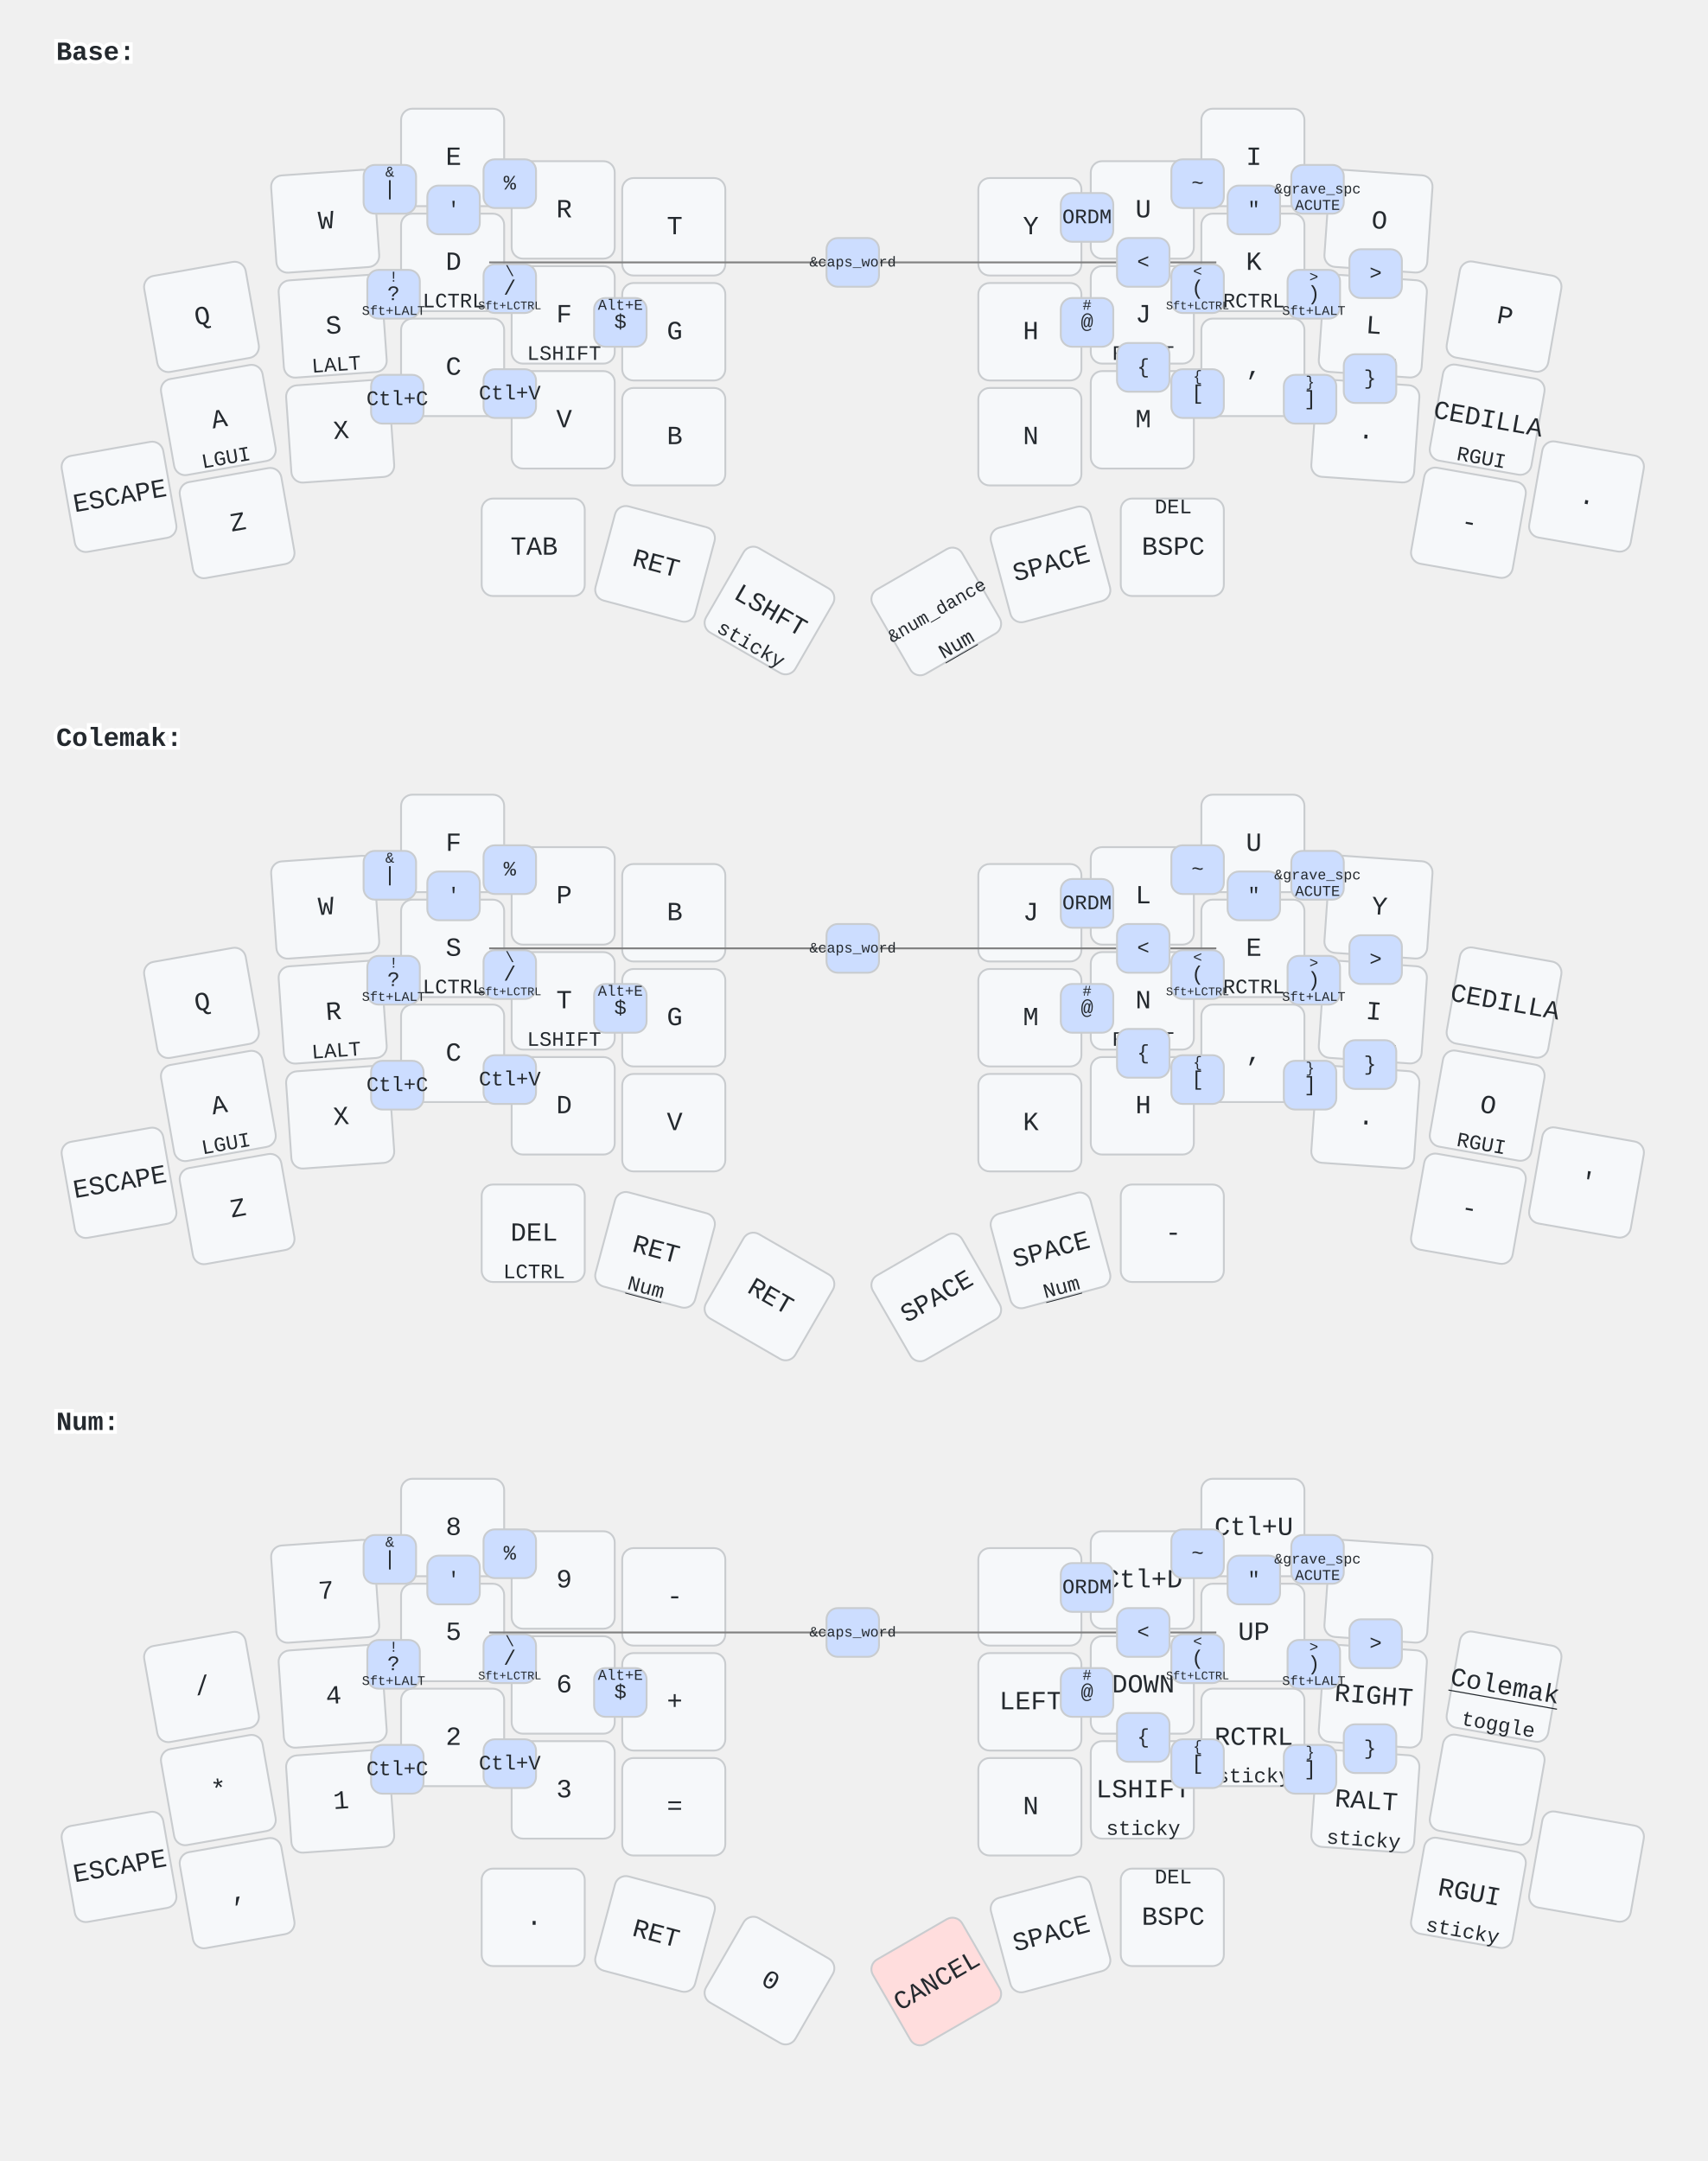
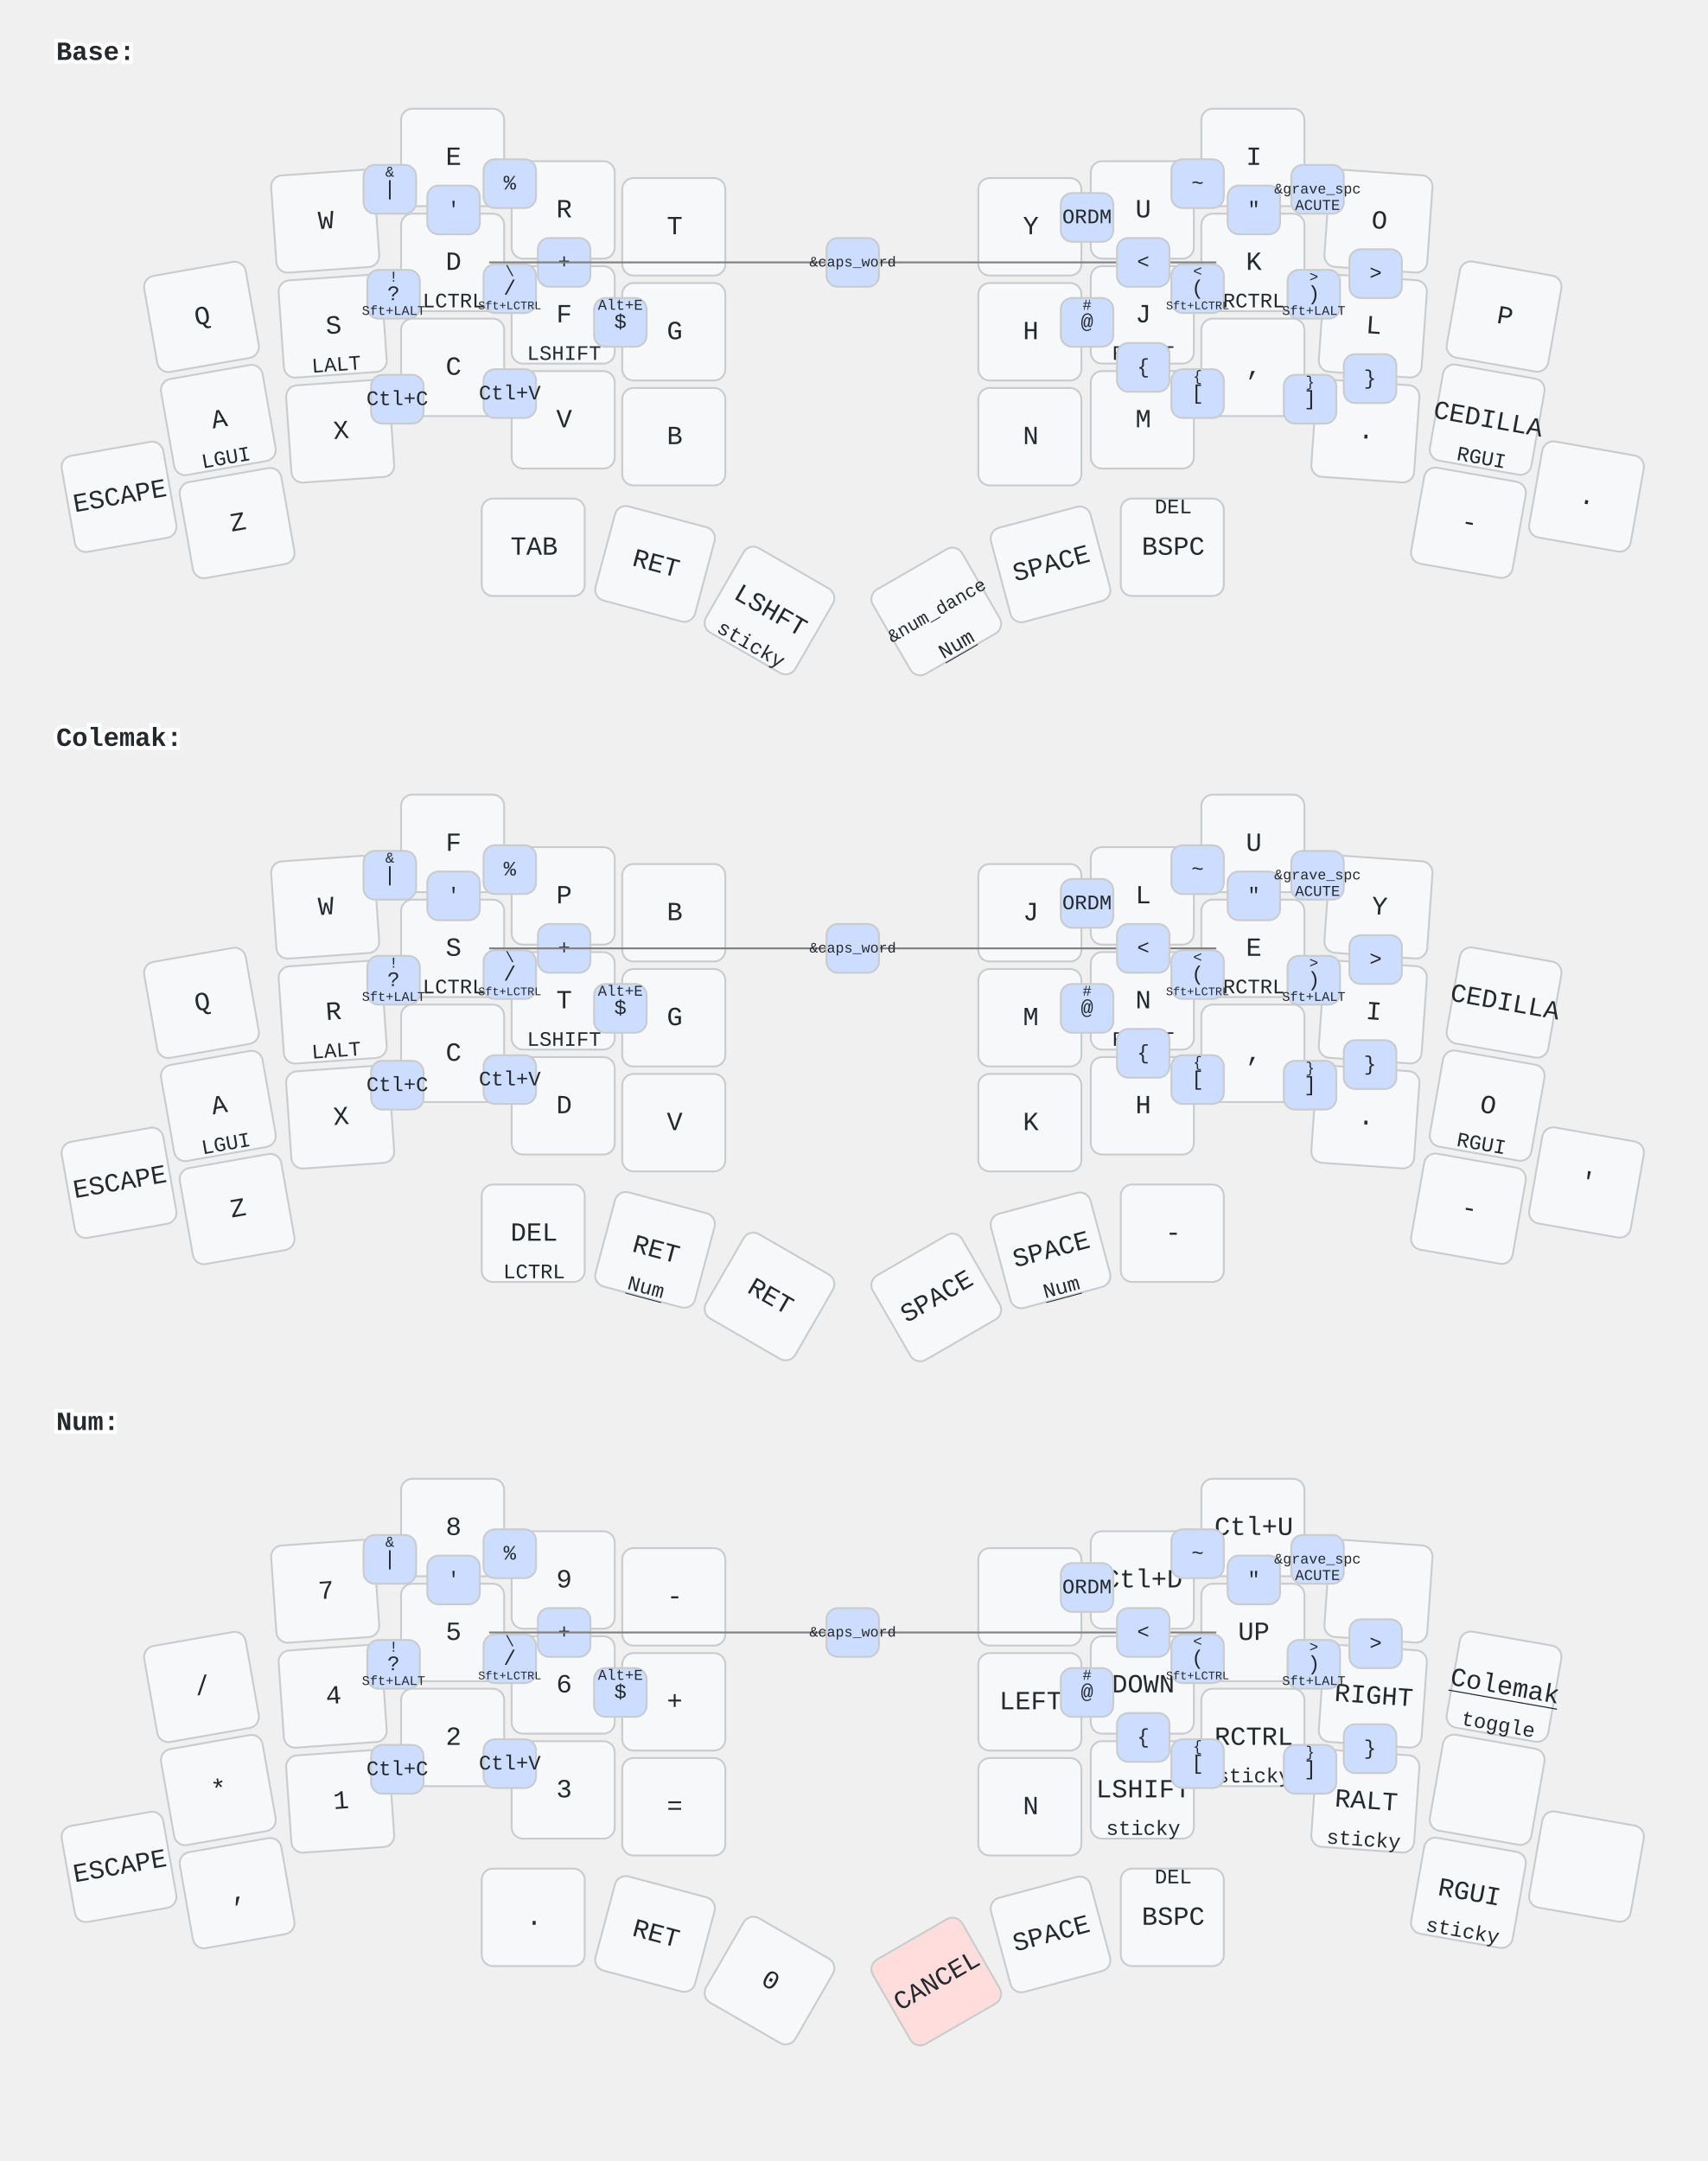
<svg xmlns="http://www.w3.org/2000/svg" width="911" height="1153" viewBox="0 0 911 1153" class="keymap">
  <style>/* inherit to force styles through use tags */
svg path {
    fill: inherit;
}

/* font and background color specifications */
svg.keymap {
    font-family: SFMono-Regular,Consolas,Liberation Mono,Menlo,monospace;
    font-size: 14px;
    font-kerning: normal;
    text-rendering: optimizeLegibility;
    fill: #24292e;
}

/* default key styling */
rect.key {
    fill: #f6f8fa;
}

rect.key, rect.combo {
    stroke: #c9cccf;
    stroke-width: 1;
}

/* default key side styling, only used is draw_key_sides is set */
rect.side {
    filter: brightness(90%);
}

/* color accent for combo boxes */
rect.combo, rect.combo-separate {
    fill: #cdf;
}

/* color accent for held keys */
rect.held, rect.combo.held {
    fill: #fdd;
}

/* color accent for ghost (optional) keys */
rect.ghost, rect.combo.ghost {
    stroke-dasharray: 4, 4;
    stroke-width: 2;
}

text {
    text-anchor: middle;
    dominant-baseline: middle;
}

/* styling for layer labels */
text.label {
    font-weight: bold;
    text-anchor: start;
    stroke: white;
    stroke-width: 4;
    paint-order: stroke;
}

/* styling for optional footer */
text.footer {
    text-anchor: end;
    dominant-baseline: auto;
    stroke: white;
    stroke-width: 4;
    paint-order: stroke;
}

/* styling for combo tap, and key non-tap label text */
text.combo, text.hold, text.shifted, text.left, text.right {
    font-size: 11px;
}

text.hold {
    text-anchor: middle;
    dominant-baseline: auto;
}

text.shifted {
    text-anchor: middle;
    dominant-baseline: hanging;
}

text.left {
    text-anchor: start;
}

text.right {
    text-anchor: end;
}

text.layer-activator {
    text-decoration: underline;
}

/* styling for hold/shifted label text in combo box */
text.combo.hold, text.combo.shifted, text.combo.left, text.combo.right {
    font-size: 8px;
}

/* lighter symbol for transparent keys */
text.trans {
    fill: #7b7e81;
}

/* styling for combo dendrons */
path.combo {
    stroke-width: 1;
    stroke: gray;
    fill: none;
}

/* Start Tabler Icons Cleanup */
/* cannot use height/width with glyphs */
.icon-tabler &gt; path {
    fill: inherit;
    stroke: inherit;
    stroke-width: 2;
}
/* hide tabler's default box */
.icon-tabler &gt; path[stroke="none"][fill="none"] {
    visibility: hidden;
}
/* End Tabler Icons Cleanup */
</style>
  <g transform="translate(30, 0)" class="layer-Base">
    <text x="0" y="28" class="label" id="Base">Base:</text>
    <g transform="translate(0, 56)">
      <g transform="translate(78, 113) rotate(-10.0)" class="key keypos-0">
        <rect rx="6" ry="6" x="-28" y="-26" width="55" height="52" class="key" />
        <text x="0" y="0" class="key tap">Q</text>
      </g>
      <g transform="translate(144, 62) rotate(-4.0)" class="key keypos-1">
        <rect rx="6" ry="6" x="-28" y="-26" width="55" height="52" class="key" />
        <text x="0" y="0" class="key tap">W</text>
      </g>
      <g transform="translate(212, 28)" class="key keypos-2">
        <rect rx="6" ry="6" x="-28" y="-26" width="55" height="52" class="key" />
        <text x="0" y="0" class="key tap">E</text>
      </g>
      <g transform="translate(271, 56)" class="key keypos-3">
        <rect rx="6" ry="6" x="-28" y="-26" width="55" height="52" class="key" />
        <text x="0" y="0" class="key tap">R</text>
      </g>
      <g transform="translate(330, 65)" class="key keypos-4">
        <rect rx="6" ry="6" x="-28" y="-26" width="55" height="52" class="key" />
        <text x="0" y="0" class="key tap">T</text>
      </g>
      <g transform="translate(520, 65)" class="key keypos-5">
        <rect rx="6" ry="6" x="-28" y="-26" width="55" height="52" class="key" />
        <text x="0" y="0" class="key tap">Y</text>
      </g>
      <g transform="translate(580, 56)" class="key keypos-6">
        <rect rx="6" ry="6" x="-28" y="-26" width="55" height="52" class="key" />
        <text x="0" y="0" class="key tap">U</text>
      </g>
      <g transform="translate(639, 28)" class="key keypos-7">
        <rect rx="6" ry="6" x="-28" y="-26" width="55" height="52" class="key" />
        <text x="0" y="0" class="key tap">I</text>
      </g>
      <g transform="translate(706, 62) rotate(4.0)" class="key keypos-8">
        <rect rx="6" ry="6" x="-28" y="-26" width="55" height="52" class="key" />
        <text x="0" y="0" class="key tap">O</text>
      </g>
      <g transform="translate(773, 113) rotate(10.0)" class="key keypos-9">
        <rect rx="6" ry="6" x="-28" y="-26" width="55" height="52" class="key" />
        <text x="0" y="0" class="key tap">P</text>
      </g>
      <g transform="translate(87, 168) rotate(-10.0)" class="key keypos-10">
        <rect rx="6" ry="6" x="-28" y="-26" width="55" height="52" class="key" />
        <text x="0" y="0" class="key tap">A</text>
        <text x="0" y="24" class="key hold">LGUI</text>
      </g>
      <g transform="translate(148, 118) rotate(-4.0)" class="key keypos-11">
        <rect rx="6" ry="6" x="-28" y="-26" width="55" height="52" class="key" />
        <text x="0" y="0" class="key tap">S</text>
        <text x="0" y="24" class="key hold">LALT</text>
      </g>
      <g transform="translate(212, 84)" class="key keypos-12">
        <rect rx="6" ry="6" x="-28" y="-26" width="55" height="52" class="key" />
        <text x="0" y="0" class="key tap">D</text>
        <text x="0" y="24" class="key hold">LCTRL</text>
      </g>
      <g transform="translate(271, 112)" class="key keypos-13">
        <rect rx="6" ry="6" x="-28" y="-26" width="55" height="52" class="key" />
        <text x="0" y="0" class="key tap">F</text>
        <text x="0" y="24" class="key hold">LSHIFT</text>
      </g>
      <g transform="translate(330, 121)" class="key keypos-14">
        <rect rx="6" ry="6" x="-28" y="-26" width="55" height="52" class="key" />
        <text x="0" y="0" class="key tap">G</text>
      </g>
      <g transform="translate(520, 121)" class="key keypos-15">
        <rect rx="6" ry="6" x="-28" y="-26" width="55" height="52" class="key" />
        <text x="0" y="0" class="key tap">H</text>
      </g>
      <g transform="translate(580, 112)" class="key keypos-16">
        <rect rx="6" ry="6" x="-28" y="-26" width="55" height="52" class="key" />
        <text x="0" y="0" class="key tap">J</text>
        <text x="0" y="24" class="key hold">RSHFT</text>
      </g>
      <g transform="translate(639, 84)" class="key keypos-17">
        <rect rx="6" ry="6" x="-28" y="-26" width="55" height="52" class="key" />
        <text x="0" y="0" class="key tap">K</text>
        <text x="0" y="24" class="key hold">RCTRL</text>
      </g>
      <g transform="translate(703, 118) rotate(4.0)" class="key keypos-18">
        <rect rx="6" ry="6" x="-28" y="-26" width="55" height="52" class="key" />
        <text x="0" y="0" class="key tap">L</text>
        <text x="0" y="24" class="key hold">LALT</text>
      </g>
      <g transform="translate(764, 168) rotate(10.0)" class="key keypos-19">
        <rect rx="6" ry="6" x="-28" y="-26" width="55" height="52" class="key" />
        <text x="0" y="0" class="key tap">CEDILLA</text>
        <text x="0" y="24" class="key hold">RGUI</text>
      </g>
      <g transform="translate(34, 209) rotate(-10.0)" class="key keypos-20">
        <rect rx="6" ry="6" x="-28" y="-26" width="55" height="52" class="key" />
        <text x="0" y="0" class="key tap">ESCAPE</text>
      </g>
      <g transform="translate(97, 223) rotate(-10.0)" class="key keypos-21">
        <rect rx="6" ry="6" x="-28" y="-26" width="55" height="52" class="key" />
        <text x="0" y="0" class="key tap">Z</text>
      </g>
      <g transform="translate(152, 174) rotate(-4.0)" class="key keypos-22">
        <rect rx="6" ry="6" x="-28" y="-26" width="55" height="52" class="key" />
        <text x="0" y="0" class="key tap">X</text>
      </g>
      <g transform="translate(212, 140)" class="key keypos-23">
        <rect rx="6" ry="6" x="-28" y="-26" width="55" height="52" class="key" />
        <text x="0" y="0" class="key tap">C</text>
      </g>
      <g transform="translate(271, 168)" class="key keypos-24">
        <rect rx="6" ry="6" x="-28" y="-26" width="55" height="52" class="key" />
        <text x="0" y="0" class="key tap">V</text>
      </g>
      <g transform="translate(330, 177)" class="key keypos-25">
        <rect rx="6" ry="6" x="-28" y="-26" width="55" height="52" class="key" />
        <text x="0" y="0" class="key tap">B</text>
      </g>
      <g transform="translate(520, 177)" class="key keypos-26">
        <rect rx="6" ry="6" x="-28" y="-26" width="55" height="52" class="key" />
        <text x="0" y="0" class="key tap">N</text>
      </g>
      <g transform="translate(580, 168)" class="key keypos-27">
        <rect rx="6" ry="6" x="-28" y="-26" width="55" height="52" class="key" />
        <text x="0" y="0" class="key tap">M</text>
      </g>
      <g transform="translate(639, 140)" class="key keypos-28">
        <rect rx="6" ry="6" x="-28" y="-26" width="55" height="52" class="key" />
        <text x="0" y="0" class="key tap">,</text>
      </g>
      <g transform="translate(699, 174) rotate(4.0)" class="key keypos-29">
        <rect rx="6" ry="6" x="-28" y="-26" width="55" height="52" class="key" />
        <text x="0" y="0" class="key tap">.</text>
      </g>
      <g transform="translate(754, 223) rotate(10.0)" class="key keypos-30">
        <rect rx="6" ry="6" x="-28" y="-26" width="55" height="52" class="key" />
        <text x="0" y="0" class="key tap">-</text>
      </g>
      <g transform="translate(817, 209) rotate(10.0)" class="key keypos-31">
        <rect rx="6" ry="6" x="-28" y="-26" width="55" height="52" class="key" />
        <text x="0" y="0" class="key tap">.</text>
      </g>
      <g transform="translate(255, 236)" class="key keypos-32">
        <rect rx="6" ry="6" x="-28" y="-26" width="55" height="52" class="key" />
        <text x="0" y="0" class="key tap">TAB</text>
      </g>
      <g transform="translate(320, 245) rotate(15.0)" class="key keypos-33">
        <rect rx="6" ry="6" x="-28" y="-26" width="55" height="52" class="key" />
        <text x="0" y="0" class="key tap">RET</text>
      </g>
      <g transform="translate(381, 270) rotate(30.0)" class="key keypos-34">
        <rect rx="6" ry="6" x="-28" y="-26" width="55" height="52" class="key" />
        <text x="0" y="0" class="key tap">LSHFT</text>
        <text x="0" y="24" class="key hold">sticky</text>
      </g>
      <g transform="translate(470, 270) rotate(-30.0)" class="key keypos-35">
        <rect rx="6" ry="6" x="-28" y="-26" width="55" height="52" class="key" />
        <text x="0" y="0" class="key tap">
          <tspan style="font-size: 70%">&amp;num_dance</tspan>
        </text>
        <a href="#Num">
          <text x="0" y="24" class="key hold layer-activator">Num</text>
        </a>
      </g>
      <g transform="translate(531, 245) rotate(-15.0)" class="key keypos-36">
        <rect rx="6" ry="6" x="-28" y="-26" width="55" height="52" class="key" />
        <text x="0" y="0" class="key tap">SPACE</text>
      </g>
      <g transform="translate(596, 236)" class="key keypos-37">
        <rect rx="6" ry="6" x="-28" y="-26" width="55" height="52" class="key" />
        <text x="0" y="0" class="key tap">BSPC</text>
        <text x="0" y="-24" class="key shifted">DEL</text>
      </g>
      <g class="combo combopos-0">
        <rect rx="6" ry="6" x="166" y="88" width="28" height="26" class="combo" />
        <text x="180" y="101" class="combo tap">?</text>
        <text x="180" y="112" class="combo hold">
          <tspan style="font-size: 88%">Sft+LALT</tspan>
        </text>
        <text x="180" y="90" class="combo shifted">!</text>
      </g>
      <g class="combo combopos-1">
        <rect rx="6" ry="6" x="228" y="85" width="28" height="26" class="combo" />
        <text x="242" y="98" class="combo tap">/</text>
        <text x="242" y="109" class="combo hold">
          <tspan style="font-size: 78%">Sft+LCTRL</tspan>
        </text>
        <text x="242" y="87" class="combo shifted">\</text>
      </g>
      <g class="combo combopos-2">
        <rect rx="6" ry="6" x="168" y="144" width="28" height="26" class="combo" />
        <text x="182" y="157" class="combo tap">Ctl+C</text>
      </g>
      <g class="combo combopos-3">
        <rect rx="6" ry="6" x="228" y="141" width="28" height="26" class="combo" />
        <text x="242" y="154" class="combo tap">Ctl+V</text>
      </g>
      <g class="combo combopos-4">
        <rect rx="6" ry="6" x="595" y="85" width="28" height="26" class="combo" />
        <text x="609" y="98" class="combo tap">(</text>
        <text x="609" y="109" class="combo hold">
          <tspan style="font-size: 78%">Sft+LCTRL</tspan>
        </text>
        <text x="609" y="87" class="combo shifted">&lt;</text>
      </g>
      <g class="combo combopos-5">
        <rect rx="6" ry="6" x="657" y="88" width="28" height="26" class="combo" />
        <text x="671" y="101" class="combo tap">)</text>
        <text x="671" y="112" class="combo hold">
          <tspan style="font-size: 88%">Sft+LALT</tspan>
        </text>
        <text x="671" y="90" class="combo shifted">&gt;</text>
      </g>
      <g class="combo combopos-6">
        <rect rx="6" ry="6" x="595" y="141" width="28" height="26" class="combo" />
        <text x="609" y="154" class="combo tap">[</text>
        <text x="609" y="143" class="combo shifted">{</text>
      </g>
      <g class="combo combopos-7">
        <rect rx="6" ry="6" x="655" y="144" width="28" height="26" class="combo" />
        <text x="669" y="157" class="combo tap">]</text>
        <text x="669" y="146" class="combo shifted">}</text>
      </g>
      <g class="combo combopos-8">
        <rect rx="6" ry="6" x="228" y="29" width="28" height="26" class="combo" />
        <text x="242" y="42" class="combo tap">%</text>
      </g>
      <g class="combo combopos-9">
+         <rect rx="6" ry="6" x="257" y="71" width="28" height="26" class="combo" />
+         <text x="271" y="84" class="combo tap">+</text>
+       </g>
+       <g class="combo combopos-10">
        <rect rx="6" ry="6" x="198" y="43" width="28" height="26" class="combo" />
        <text x="212" y="56" class="combo tap">'</text>
      </g>
-       <g class="combo combopos-10">
+       <g class="combo combopos-11">
        <rect rx="6" ry="6" x="625" y="43" width="28" height="26" class="combo" />
        <text x="639" y="56" class="combo tap">"</text>
      </g>
-       <g class="combo combopos-11">
+       <g class="combo combopos-12">
        <path d="M425,84 l-194,0" class="combo" />
        <path d="M425,84 l194,0" class="combo" />
        <rect rx="6" ry="6" x="411" y="71" width="28" height="26" class="combo" />
        <text x="425" y="84" class="combo tap">
          <tspan style="font-size: 70%">&amp;caps_word</tspan>
        </text>
      </g>
-       <g class="combo combopos-12">
+       <g class="combo combopos-13">
        <rect rx="6" ry="6" x="164" y="32" width="28" height="26" class="combo" />
        <text x="178" y="45" class="combo tap">|</text>
        <text x="178" y="34" class="combo shifted">&amp;</text>
      </g>
-       <g class="combo combopos-13">
+       <g class="combo combopos-14">
        <rect rx="6" ry="6" x="287" y="103" width="28" height="26" class="combo" />
        <text x="301" y="116" class="combo tap">$</text>
        <text x="301" y="105" class="combo shifted">Alt+E</text>
      </g>
-       <g class="combo combopos-14">
+       <g class="combo combopos-15">
        <rect rx="6" ry="6" x="536" y="103" width="28" height="26" class="combo" />
        <text x="550" y="116" class="combo tap">@</text>
        <text x="550" y="105" class="combo shifted">#</text>
      </g>
-       <g class="combo combopos-15">
+       <g class="combo combopos-16">
        <rect rx="6" ry="6" x="536" y="47" width="28" height="26" class="combo" />
        <text x="550" y="60" class="combo tap">ORDM</text>
      </g>
-       <g class="combo combopos-16">
+       <g class="combo combopos-17">
        <rect rx="6" ry="6" x="595" y="29" width="28" height="26" class="combo" />
        <text x="609" y="42" class="combo tap">~</text>
      </g>
-       <g class="combo combopos-17">
+       <g class="combo combopos-18">
        <rect rx="6" ry="6" x="566" y="71" width="28" height="26" class="combo" />
        <text x="580" y="84" class="combo tap">&lt;</text>
      </g>
-       <g class="combo combopos-18">
+       <g class="combo combopos-19">
        <rect rx="6" ry="6" x="690" y="77" width="28" height="26" class="combo" />
        <text x="704" y="90" class="combo tap">&gt;</text>
      </g>
-       <g class="combo combopos-19">
+       <g class="combo combopos-20">
        <rect rx="6" ry="6" x="566" y="127" width="28" height="26" class="combo" />
        <text x="580" y="140" class="combo tap">{</text>
      </g>
-       <g class="combo combopos-20">
+       <g class="combo combopos-21">
        <rect rx="6" ry="6" x="687" y="133" width="28" height="26" class="combo" />
        <text x="701" y="146" class="combo tap">}</text>
      </g>
-       <g class="combo combopos-21">
+       <g class="combo combopos-22">
        <rect rx="6" ry="6" x="659" y="32" width="28" height="26" class="combo" />
        <text x="673" y="45" class="combo tap">
          <tspan style="font-size: 70%">&amp;grave_spc</tspan>
        </text>
        <text x="673" y="56" class="combo hold">ACUTE</text>
      </g>
    </g>
  </g>
  <g transform="translate(30, 366)" class="layer-Colemak">
    <text x="0" y="28" class="label" id="Colemak">Colemak:</text>
    <g transform="translate(0, 56)">
      <g transform="translate(78, 113) rotate(-10.0)" class="key keypos-0">
        <rect rx="6" ry="6" x="-28" y="-26" width="55" height="52" class="key" />
        <text x="0" y="0" class="key tap">Q</text>
      </g>
      <g transform="translate(144, 62) rotate(-4.0)" class="key keypos-1">
        <rect rx="6" ry="6" x="-28" y="-26" width="55" height="52" class="key" />
        <text x="0" y="0" class="key tap">W</text>
      </g>
      <g transform="translate(212, 28)" class="key keypos-2">
        <rect rx="6" ry="6" x="-28" y="-26" width="55" height="52" class="key" />
        <text x="0" y="0" class="key tap">F</text>
      </g>
      <g transform="translate(271, 56)" class="key keypos-3">
        <rect rx="6" ry="6" x="-28" y="-26" width="55" height="52" class="key" />
        <text x="0" y="0" class="key tap">P</text>
      </g>
      <g transform="translate(330, 65)" class="key keypos-4">
        <rect rx="6" ry="6" x="-28" y="-26" width="55" height="52" class="key" />
        <text x="0" y="0" class="key tap">B</text>
      </g>
      <g transform="translate(520, 65)" class="key keypos-5">
        <rect rx="6" ry="6" x="-28" y="-26" width="55" height="52" class="key" />
        <text x="0" y="0" class="key tap">J</text>
      </g>
      <g transform="translate(580, 56)" class="key keypos-6">
        <rect rx="6" ry="6" x="-28" y="-26" width="55" height="52" class="key" />
        <text x="0" y="0" class="key tap">L</text>
      </g>
      <g transform="translate(639, 28)" class="key keypos-7">
        <rect rx="6" ry="6" x="-28" y="-26" width="55" height="52" class="key" />
        <text x="0" y="0" class="key tap">U</text>
      </g>
      <g transform="translate(706, 62) rotate(4.0)" class="key keypos-8">
        <rect rx="6" ry="6" x="-28" y="-26" width="55" height="52" class="key" />
        <text x="0" y="0" class="key tap">Y</text>
      </g>
      <g transform="translate(773, 113) rotate(10.0)" class="key keypos-9">
        <rect rx="6" ry="6" x="-28" y="-26" width="55" height="52" class="key" />
        <text x="0" y="0" class="key tap">CEDILLA</text>
      </g>
      <g transform="translate(87, 168) rotate(-10.0)" class="key keypos-10">
        <rect rx="6" ry="6" x="-28" y="-26" width="55" height="52" class="key" />
        <text x="0" y="0" class="key tap">A</text>
        <text x="0" y="24" class="key hold">LGUI</text>
      </g>
      <g transform="translate(148, 118) rotate(-4.0)" class="key keypos-11">
        <rect rx="6" ry="6" x="-28" y="-26" width="55" height="52" class="key" />
        <text x="0" y="0" class="key tap">R</text>
        <text x="0" y="24" class="key hold">LALT</text>
      </g>
      <g transform="translate(212, 84)" class="key keypos-12">
        <rect rx="6" ry="6" x="-28" y="-26" width="55" height="52" class="key" />
        <text x="0" y="0" class="key tap">S</text>
        <text x="0" y="24" class="key hold">LCTRL</text>
      </g>
      <g transform="translate(271, 112)" class="key keypos-13">
        <rect rx="6" ry="6" x="-28" y="-26" width="55" height="52" class="key" />
        <text x="0" y="0" class="key tap">T</text>
        <text x="0" y="24" class="key hold">LSHIFT</text>
      </g>
      <g transform="translate(330, 121)" class="key keypos-14">
        <rect rx="6" ry="6" x="-28" y="-26" width="55" height="52" class="key" />
        <text x="0" y="0" class="key tap">G</text>
      </g>
      <g transform="translate(520, 121)" class="key keypos-15">
        <rect rx="6" ry="6" x="-28" y="-26" width="55" height="52" class="key" />
        <text x="0" y="0" class="key tap">M</text>
      </g>
      <g transform="translate(580, 112)" class="key keypos-16">
        <rect rx="6" ry="6" x="-28" y="-26" width="55" height="52" class="key" />
        <text x="0" y="0" class="key tap">N</text>
        <text x="0" y="24" class="key hold">RSHFT</text>
      </g>
      <g transform="translate(639, 84)" class="key keypos-17">
        <rect rx="6" ry="6" x="-28" y="-26" width="55" height="52" class="key" />
        <text x="0" y="0" class="key tap">E</text>
        <text x="0" y="24" class="key hold">RCTRL</text>
      </g>
      <g transform="translate(703, 118) rotate(4.0)" class="key keypos-18">
        <rect rx="6" ry="6" x="-28" y="-26" width="55" height="52" class="key" />
        <text x="0" y="0" class="key tap">I</text>
        <text x="0" y="24" class="key hold">LALT</text>
      </g>
      <g transform="translate(764, 168) rotate(10.0)" class="key keypos-19">
        <rect rx="6" ry="6" x="-28" y="-26" width="55" height="52" class="key" />
        <text x="0" y="0" class="key tap">O</text>
        <text x="0" y="24" class="key hold">RGUI</text>
      </g>
      <g transform="translate(34, 209) rotate(-10.0)" class="key keypos-20">
        <rect rx="6" ry="6" x="-28" y="-26" width="55" height="52" class="key" />
        <text x="0" y="0" class="key tap">ESCAPE</text>
      </g>
      <g transform="translate(97, 223) rotate(-10.0)" class="key keypos-21">
        <rect rx="6" ry="6" x="-28" y="-26" width="55" height="52" class="key" />
        <text x="0" y="0" class="key tap">Z</text>
      </g>
      <g transform="translate(152, 174) rotate(-4.0)" class="key keypos-22">
        <rect rx="6" ry="6" x="-28" y="-26" width="55" height="52" class="key" />
        <text x="0" y="0" class="key tap">X</text>
      </g>
      <g transform="translate(212, 140)" class="key keypos-23">
        <rect rx="6" ry="6" x="-28" y="-26" width="55" height="52" class="key" />
        <text x="0" y="0" class="key tap">C</text>
      </g>
      <g transform="translate(271, 168)" class="key keypos-24">
        <rect rx="6" ry="6" x="-28" y="-26" width="55" height="52" class="key" />
        <text x="0" y="0" class="key tap">D</text>
      </g>
      <g transform="translate(330, 177)" class="key keypos-25">
        <rect rx="6" ry="6" x="-28" y="-26" width="55" height="52" class="key" />
        <text x="0" y="0" class="key tap">V</text>
      </g>
      <g transform="translate(520, 177)" class="key keypos-26">
        <rect rx="6" ry="6" x="-28" y="-26" width="55" height="52" class="key" />
        <text x="0" y="0" class="key tap">K</text>
      </g>
      <g transform="translate(580, 168)" class="key keypos-27">
        <rect rx="6" ry="6" x="-28" y="-26" width="55" height="52" class="key" />
        <text x="0" y="0" class="key tap">H</text>
      </g>
      <g transform="translate(639, 140)" class="key keypos-28">
        <rect rx="6" ry="6" x="-28" y="-26" width="55" height="52" class="key" />
        <text x="0" y="0" class="key tap">,</text>
      </g>
      <g transform="translate(699, 174) rotate(4.0)" class="key keypos-29">
        <rect rx="6" ry="6" x="-28" y="-26" width="55" height="52" class="key" />
        <text x="0" y="0" class="key tap">.</text>
      </g>
      <g transform="translate(754, 223) rotate(10.0)" class="key keypos-30">
        <rect rx="6" ry="6" x="-28" y="-26" width="55" height="52" class="key" />
        <text x="0" y="0" class="key tap">-</text>
      </g>
      <g transform="translate(817, 209) rotate(10.0)" class="key keypos-31">
        <rect rx="6" ry="6" x="-28" y="-26" width="55" height="52" class="key" />
        <text x="0" y="0" class="key tap">'</text>
      </g>
      <g transform="translate(255, 236)" class="key keypos-32">
        <rect rx="6" ry="6" x="-28" y="-26" width="55" height="52" class="key" />
        <text x="0" y="0" class="key tap">DEL</text>
        <text x="0" y="24" class="key hold">LCTRL</text>
      </g>
      <g transform="translate(320, 245) rotate(15.0)" class="key keypos-33">
        <rect rx="6" ry="6" x="-28" y="-26" width="55" height="52" class="key" />
        <text x="0" y="0" class="key tap">RET</text>
        <a href="#Num">
          <text x="0" y="24" class="key hold layer-activator">Num</text>
        </a>
      </g>
      <g transform="translate(381, 270) rotate(30.0)" class="key keypos-34">
        <rect rx="6" ry="6" x="-28" y="-26" width="55" height="52" class="key" />
        <text x="0" y="0" class="key tap">RET</text>
      </g>
      <g transform="translate(470, 270) rotate(-30.0)" class="key keypos-35">
        <rect rx="6" ry="6" x="-28" y="-26" width="55" height="52" class="key" />
        <text x="0" y="0" class="key tap">SPACE</text>
      </g>
      <g transform="translate(531, 245) rotate(-15.0)" class="key keypos-36">
        <rect rx="6" ry="6" x="-28" y="-26" width="55" height="52" class="key" />
        <text x="0" y="0" class="key tap">SPACE</text>
        <a href="#Num">
          <text x="0" y="24" class="key hold layer-activator">Num</text>
        </a>
      </g>
      <g transform="translate(596, 236)" class="key keypos-37">
        <rect rx="6" ry="6" x="-28" y="-26" width="55" height="52" class="key" />
        <text x="0" y="0" class="key tap">-</text>
      </g>
      <g class="combo combopos-0">
        <rect rx="6" ry="6" x="166" y="88" width="28" height="26" class="combo" />
        <text x="180" y="101" class="combo tap">?</text>
        <text x="180" y="112" class="combo hold">
          <tspan style="font-size: 88%">Sft+LALT</tspan>
        </text>
        <text x="180" y="90" class="combo shifted">!</text>
      </g>
      <g class="combo combopos-1">
        <rect rx="6" ry="6" x="228" y="85" width="28" height="26" class="combo" />
        <text x="242" y="98" class="combo tap">/</text>
        <text x="242" y="109" class="combo hold">
          <tspan style="font-size: 78%">Sft+LCTRL</tspan>
        </text>
        <text x="242" y="87" class="combo shifted">\</text>
      </g>
      <g class="combo combopos-2">
        <rect rx="6" ry="6" x="168" y="144" width="28" height="26" class="combo" />
        <text x="182" y="157" class="combo tap">Ctl+C</text>
      </g>
      <g class="combo combopos-3">
        <rect rx="6" ry="6" x="228" y="141" width="28" height="26" class="combo" />
        <text x="242" y="154" class="combo tap">Ctl+V</text>
      </g>
      <g class="combo combopos-4">
        <rect rx="6" ry="6" x="595" y="85" width="28" height="26" class="combo" />
        <text x="609" y="98" class="combo tap">(</text>
        <text x="609" y="109" class="combo hold">
          <tspan style="font-size: 78%">Sft+LCTRL</tspan>
        </text>
        <text x="609" y="87" class="combo shifted">&lt;</text>
      </g>
      <g class="combo combopos-5">
        <rect rx="6" ry="6" x="657" y="88" width="28" height="26" class="combo" />
        <text x="671" y="101" class="combo tap">)</text>
        <text x="671" y="112" class="combo hold">
          <tspan style="font-size: 88%">Sft+LALT</tspan>
        </text>
        <text x="671" y="90" class="combo shifted">&gt;</text>
      </g>
      <g class="combo combopos-6">
        <rect rx="6" ry="6" x="595" y="141" width="28" height="26" class="combo" />
        <text x="609" y="154" class="combo tap">[</text>
        <text x="609" y="143" class="combo shifted">{</text>
      </g>
      <g class="combo combopos-7">
        <rect rx="6" ry="6" x="655" y="144" width="28" height="26" class="combo" />
        <text x="669" y="157" class="combo tap">]</text>
        <text x="669" y="146" class="combo shifted">}</text>
      </g>
      <g class="combo combopos-8">
        <rect rx="6" ry="6" x="228" y="29" width="28" height="26" class="combo" />
        <text x="242" y="42" class="combo tap">%</text>
      </g>
      <g class="combo combopos-9">
+         <rect rx="6" ry="6" x="257" y="71" width="28" height="26" class="combo" />
+         <text x="271" y="84" class="combo tap">+</text>
+       </g>
+       <g class="combo combopos-10">
        <rect rx="6" ry="6" x="198" y="43" width="28" height="26" class="combo" />
        <text x="212" y="56" class="combo tap">'</text>
      </g>
-       <g class="combo combopos-10">
+       <g class="combo combopos-11">
        <rect rx="6" ry="6" x="625" y="43" width="28" height="26" class="combo" />
        <text x="639" y="56" class="combo tap">"</text>
      </g>
-       <g class="combo combopos-11">
+       <g class="combo combopos-12">
        <path d="M425,84 l-194,0" class="combo" />
        <path d="M425,84 l194,0" class="combo" />
        <rect rx="6" ry="6" x="411" y="71" width="28" height="26" class="combo" />
        <text x="425" y="84" class="combo tap">
          <tspan style="font-size: 70%">&amp;caps_word</tspan>
        </text>
      </g>
-       <g class="combo combopos-12">
+       <g class="combo combopos-13">
        <rect rx="6" ry="6" x="164" y="32" width="28" height="26" class="combo" />
        <text x="178" y="45" class="combo tap">|</text>
        <text x="178" y="34" class="combo shifted">&amp;</text>
      </g>
-       <g class="combo combopos-13">
+       <g class="combo combopos-14">
        <rect rx="6" ry="6" x="287" y="103" width="28" height="26" class="combo" />
        <text x="301" y="116" class="combo tap">$</text>
        <text x="301" y="105" class="combo shifted">Alt+E</text>
      </g>
-       <g class="combo combopos-14">
+       <g class="combo combopos-15">
        <rect rx="6" ry="6" x="536" y="103" width="28" height="26" class="combo" />
        <text x="550" y="116" class="combo tap">@</text>
        <text x="550" y="105" class="combo shifted">#</text>
      </g>
-       <g class="combo combopos-15">
+       <g class="combo combopos-16">
        <rect rx="6" ry="6" x="536" y="47" width="28" height="26" class="combo" />
        <text x="550" y="60" class="combo tap">ORDM</text>
      </g>
-       <g class="combo combopos-16">
+       <g class="combo combopos-17">
        <rect rx="6" ry="6" x="595" y="29" width="28" height="26" class="combo" />
        <text x="609" y="42" class="combo tap">~</text>
      </g>
-       <g class="combo combopos-17">
+       <g class="combo combopos-18">
        <rect rx="6" ry="6" x="566" y="71" width="28" height="26" class="combo" />
        <text x="580" y="84" class="combo tap">&lt;</text>
      </g>
-       <g class="combo combopos-18">
+       <g class="combo combopos-19">
        <rect rx="6" ry="6" x="690" y="77" width="28" height="26" class="combo" />
        <text x="704" y="90" class="combo tap">&gt;</text>
      </g>
-       <g class="combo combopos-19">
+       <g class="combo combopos-20">
        <rect rx="6" ry="6" x="566" y="127" width="28" height="26" class="combo" />
        <text x="580" y="140" class="combo tap">{</text>
      </g>
-       <g class="combo combopos-20">
+       <g class="combo combopos-21">
        <rect rx="6" ry="6" x="687" y="133" width="28" height="26" class="combo" />
        <text x="701" y="146" class="combo tap">}</text>
      </g>
-       <g class="combo combopos-21">
+       <g class="combo combopos-22">
        <rect rx="6" ry="6" x="659" y="32" width="28" height="26" class="combo" />
        <text x="673" y="45" class="combo tap">
          <tspan style="font-size: 70%">&amp;grave_spc</tspan>
        </text>
        <text x="673" y="56" class="combo hold">ACUTE</text>
      </g>
    </g>
  </g>
  <g transform="translate(30, 731)" class="layer-Num">
    <text x="0" y="28" class="label" id="Num">Num:</text>
    <g transform="translate(0, 56)">
      <g transform="translate(78, 113) rotate(-10.0)" class="key keypos-0">
        <rect rx="6" ry="6" x="-28" y="-26" width="55" height="52" class="key" />
        <text x="0" y="0" class="key tap">/</text>
      </g>
      <g transform="translate(144, 62) rotate(-4.0)" class="key keypos-1">
        <rect rx="6" ry="6" x="-28" y="-26" width="55" height="52" class="key" />
        <text x="0" y="0" class="key tap">7</text>
      </g>
      <g transform="translate(212, 28)" class="key keypos-2">
        <rect rx="6" ry="6" x="-28" y="-26" width="55" height="52" class="key" />
        <text x="0" y="0" class="key tap">8</text>
      </g>
      <g transform="translate(271, 56)" class="key keypos-3">
        <rect rx="6" ry="6" x="-28" y="-26" width="55" height="52" class="key" />
        <text x="0" y="0" class="key tap">9</text>
      </g>
      <g transform="translate(330, 65)" class="key keypos-4">
        <rect rx="6" ry="6" x="-28" y="-26" width="55" height="52" class="key" />
        <text x="0" y="0" class="key tap">-</text>
      </g>
      <g transform="translate(520, 65)" class="key keypos-5">
        <rect rx="6" ry="6" x="-28" y="-26" width="55" height="52" class="key" />
      </g>
      <g transform="translate(580, 56)" class="key keypos-6">
        <rect rx="6" ry="6" x="-28" y="-26" width="55" height="52" class="key" />
        <text x="0" y="0" class="key tap">Ctl+D</text>
      </g>
      <g transform="translate(639, 28)" class="key keypos-7">
        <rect rx="6" ry="6" x="-28" y="-26" width="55" height="52" class="key" />
        <text x="0" y="0" class="key tap">Ctl+U</text>
      </g>
      <g transform="translate(706, 62) rotate(4.0)" class="key keypos-8">
        <rect rx="6" ry="6" x="-28" y="-26" width="55" height="52" class="key" />
      </g>
      <g transform="translate(773, 113) rotate(10.0)" class="key keypos-9">
        <rect rx="6" ry="6" x="-28" y="-26" width="55" height="52" class="key" />
        <a href="#Colemak">
          <text x="0" y="0" class="key tap layer-activator">Colemak</text>
        </a>
        <text x="0" y="24" class="key hold">toggle</text>
      </g>
      <g transform="translate(87, 168) rotate(-10.0)" class="key keypos-10">
        <rect rx="6" ry="6" x="-28" y="-26" width="55" height="52" class="key" />
        <text x="0" y="0" class="key tap">*</text>
      </g>
      <g transform="translate(148, 118) rotate(-4.0)" class="key keypos-11">
        <rect rx="6" ry="6" x="-28" y="-26" width="55" height="52" class="key" />
        <text x="0" y="0" class="key tap">4</text>
      </g>
      <g transform="translate(212, 84)" class="key keypos-12">
        <rect rx="6" ry="6" x="-28" y="-26" width="55" height="52" class="key" />
        <text x="0" y="0" class="key tap">5</text>
      </g>
      <g transform="translate(271, 112)" class="key keypos-13">
        <rect rx="6" ry="6" x="-28" y="-26" width="55" height="52" class="key" />
        <text x="0" y="0" class="key tap">6</text>
      </g>
      <g transform="translate(330, 121)" class="key keypos-14">
        <rect rx="6" ry="6" x="-28" y="-26" width="55" height="52" class="key" />
        <text x="0" y="0" class="key tap">+</text>
      </g>
      <g transform="translate(520, 121)" class="key keypos-15">
        <rect rx="6" ry="6" x="-28" y="-26" width="55" height="52" class="key" />
        <text x="0" y="0" class="key tap">LEFT</text>
      </g>
      <g transform="translate(580, 112)" class="key keypos-16">
        <rect rx="6" ry="6" x="-28" y="-26" width="55" height="52" class="key" />
        <text x="0" y="0" class="key tap">DOWN</text>
      </g>
      <g transform="translate(639, 84)" class="key keypos-17">
        <rect rx="6" ry="6" x="-28" y="-26" width="55" height="52" class="key" />
        <text x="0" y="0" class="key tap">UP</text>
      </g>
      <g transform="translate(703, 118) rotate(4.0)" class="key keypos-18">
        <rect rx="6" ry="6" x="-28" y="-26" width="55" height="52" class="key" />
        <text x="0" y="0" class="key tap">RIGHT</text>
      </g>
      <g transform="translate(764, 168) rotate(10.0)" class="key keypos-19">
        <rect rx="6" ry="6" x="-28" y="-26" width="55" height="52" class="key" />
      </g>
      <g transform="translate(34, 209) rotate(-10.0)" class="key keypos-20">
        <rect rx="6" ry="6" x="-28" y="-26" width="55" height="52" class="key" />
        <text x="0" y="0" class="key tap">ESCAPE</text>
      </g>
      <g transform="translate(97, 223) rotate(-10.0)" class="key keypos-21">
        <rect rx="6" ry="6" x="-28" y="-26" width="55" height="52" class="key" />
        <text x="0" y="0" class="key tap">,</text>
      </g>
      <g transform="translate(152, 174) rotate(-4.0)" class="key keypos-22">
        <rect rx="6" ry="6" x="-28" y="-26" width="55" height="52" class="key" />
        <text x="0" y="0" class="key tap">1</text>
      </g>
      <g transform="translate(212, 140)" class="key keypos-23">
        <rect rx="6" ry="6" x="-28" y="-26" width="55" height="52" class="key" />
        <text x="0" y="0" class="key tap">2</text>
      </g>
      <g transform="translate(271, 168)" class="key keypos-24">
        <rect rx="6" ry="6" x="-28" y="-26" width="55" height="52" class="key" />
        <text x="0" y="0" class="key tap">3</text>
      </g>
      <g transform="translate(330, 177)" class="key keypos-25">
        <rect rx="6" ry="6" x="-28" y="-26" width="55" height="52" class="key" />
        <text x="0" y="0" class="key tap">=</text>
      </g>
      <g transform="translate(520, 177)" class="key keypos-26">
        <rect rx="6" ry="6" x="-28" y="-26" width="55" height="52" class="key" />
        <text x="0" y="0" class="key tap">N</text>
      </g>
      <g transform="translate(580, 168)" class="key keypos-27">
        <rect rx="6" ry="6" x="-28" y="-26" width="55" height="52" class="key" />
        <text x="0" y="0" class="key tap">LSHIFT</text>
        <text x="0" y="24" class="key hold">sticky</text>
      </g>
      <g transform="translate(639, 140)" class="key keypos-28">
        <rect rx="6" ry="6" x="-28" y="-26" width="55" height="52" class="key" />
        <text x="0" y="0" class="key tap">RCTRL</text>
        <text x="0" y="24" class="key hold">sticky</text>
      </g>
      <g transform="translate(699, 174) rotate(4.0)" class="key keypos-29">
        <rect rx="6" ry="6" x="-28" y="-26" width="55" height="52" class="key" />
        <text x="0" y="0" class="key tap">RALT</text>
        <text x="0" y="24" class="key hold">sticky</text>
      </g>
      <g transform="translate(754, 223) rotate(10.0)" class="key keypos-30">
        <rect rx="6" ry="6" x="-28" y="-26" width="55" height="52" class="key" />
        <text x="0" y="0" class="key tap">RGUI</text>
        <text x="0" y="24" class="key hold">sticky</text>
      </g>
      <g transform="translate(817, 209) rotate(10.0)" class="key keypos-31">
        <rect rx="6" ry="6" x="-28" y="-26" width="55" height="52" class="key" />
      </g>
      <g transform="translate(255, 236)" class="key keypos-32">
        <rect rx="6" ry="6" x="-28" y="-26" width="55" height="52" class="key" />
        <text x="0" y="0" class="key tap">.</text>
      </g>
      <g transform="translate(320, 245) rotate(15.0)" class="key keypos-33">
        <rect rx="6" ry="6" x="-28" y="-26" width="55" height="52" class="key" />
        <text x="0" y="0" class="key tap">RET</text>
      </g>
      <g transform="translate(381, 270) rotate(30.0)" class="key keypos-34">
        <rect rx="6" ry="6" x="-28" y="-26" width="55" height="52" class="key" />
        <text x="0" y="0" class="key tap">0</text>
      </g>
      <g transform="translate(470, 270) rotate(-30.0)" class="key held keypos-35">
        <rect rx="6" ry="6" x="-28" y="-26" width="55" height="52" class="key held" />
        <text x="0" y="0" class="key held tap">CANCEL</text>
      </g>
      <g transform="translate(531, 245) rotate(-15.0)" class="key keypos-36">
        <rect rx="6" ry="6" x="-28" y="-26" width="55" height="52" class="key" />
        <text x="0" y="0" class="key tap">SPACE</text>
      </g>
      <g transform="translate(596, 236)" class="key keypos-37">
        <rect rx="6" ry="6" x="-28" y="-26" width="55" height="52" class="key" />
        <text x="0" y="0" class="key tap">BSPC</text>
        <text x="0" y="-24" class="key shifted">DEL</text>
      </g>
      <g class="combo combopos-0">
        <rect rx="6" ry="6" x="166" y="88" width="28" height="26" class="combo" />
        <text x="180" y="101" class="combo tap">?</text>
        <text x="180" y="112" class="combo hold">
          <tspan style="font-size: 88%">Sft+LALT</tspan>
        </text>
        <text x="180" y="90" class="combo shifted">!</text>
      </g>
      <g class="combo combopos-1">
        <rect rx="6" ry="6" x="228" y="85" width="28" height="26" class="combo" />
        <text x="242" y="98" class="combo tap">/</text>
        <text x="242" y="109" class="combo hold">
          <tspan style="font-size: 78%">Sft+LCTRL</tspan>
        </text>
        <text x="242" y="87" class="combo shifted">\</text>
      </g>
      <g class="combo combopos-2">
        <rect rx="6" ry="6" x="168" y="144" width="28" height="26" class="combo" />
        <text x="182" y="157" class="combo tap">Ctl+C</text>
      </g>
      <g class="combo combopos-3">
        <rect rx="6" ry="6" x="228" y="141" width="28" height="26" class="combo" />
        <text x="242" y="154" class="combo tap">Ctl+V</text>
      </g>
      <g class="combo combopos-4">
        <rect rx="6" ry="6" x="595" y="85" width="28" height="26" class="combo" />
        <text x="609" y="98" class="combo tap">(</text>
        <text x="609" y="109" class="combo hold">
          <tspan style="font-size: 78%">Sft+LCTRL</tspan>
        </text>
        <text x="609" y="87" class="combo shifted">&lt;</text>
      </g>
      <g class="combo combopos-5">
        <rect rx="6" ry="6" x="657" y="88" width="28" height="26" class="combo" />
        <text x="671" y="101" class="combo tap">)</text>
        <text x="671" y="112" class="combo hold">
          <tspan style="font-size: 88%">Sft+LALT</tspan>
        </text>
        <text x="671" y="90" class="combo shifted">&gt;</text>
      </g>
      <g class="combo combopos-6">
        <rect rx="6" ry="6" x="595" y="141" width="28" height="26" class="combo" />
        <text x="609" y="154" class="combo tap">[</text>
        <text x="609" y="143" class="combo shifted">{</text>
      </g>
      <g class="combo combopos-7">
        <rect rx="6" ry="6" x="655" y="144" width="28" height="26" class="combo" />
        <text x="669" y="157" class="combo tap">]</text>
        <text x="669" y="146" class="combo shifted">}</text>
      </g>
      <g class="combo combopos-8">
        <rect rx="6" ry="6" x="228" y="29" width="28" height="26" class="combo" />
        <text x="242" y="42" class="combo tap">%</text>
      </g>
      <g class="combo combopos-9">
+         <rect rx="6" ry="6" x="257" y="71" width="28" height="26" class="combo" />
+         <text x="271" y="84" class="combo tap">+</text>
+       </g>
+       <g class="combo combopos-10">
        <rect rx="6" ry="6" x="198" y="43" width="28" height="26" class="combo" />
        <text x="212" y="56" class="combo tap">'</text>
      </g>
-       <g class="combo combopos-10">
+       <g class="combo combopos-11">
        <rect rx="6" ry="6" x="625" y="43" width="28" height="26" class="combo" />
        <text x="639" y="56" class="combo tap">"</text>
      </g>
-       <g class="combo combopos-11">
+       <g class="combo combopos-12">
        <path d="M425,84 l-194,0" class="combo" />
        <path d="M425,84 l194,0" class="combo" />
        <rect rx="6" ry="6" x="411" y="71" width="28" height="26" class="combo" />
        <text x="425" y="84" class="combo tap">
          <tspan style="font-size: 70%">&amp;caps_word</tspan>
        </text>
      </g>
-       <g class="combo combopos-12">
+       <g class="combo combopos-13">
        <rect rx="6" ry="6" x="164" y="32" width="28" height="26" class="combo" />
        <text x="178" y="45" class="combo tap">|</text>
        <text x="178" y="34" class="combo shifted">&amp;</text>
      </g>
-       <g class="combo combopos-13">
+       <g class="combo combopos-14">
        <rect rx="6" ry="6" x="287" y="103" width="28" height="26" class="combo" />
        <text x="301" y="116" class="combo tap">$</text>
        <text x="301" y="105" class="combo shifted">Alt+E</text>
      </g>
-       <g class="combo combopos-14">
+       <g class="combo combopos-15">
        <rect rx="6" ry="6" x="536" y="103" width="28" height="26" class="combo" />
        <text x="550" y="116" class="combo tap">@</text>
        <text x="550" y="105" class="combo shifted">#</text>
      </g>
-       <g class="combo combopos-15">
+       <g class="combo combopos-16">
        <rect rx="6" ry="6" x="536" y="47" width="28" height="26" class="combo" />
        <text x="550" y="60" class="combo tap">ORDM</text>
      </g>
-       <g class="combo combopos-16">
+       <g class="combo combopos-17">
        <rect rx="6" ry="6" x="595" y="29" width="28" height="26" class="combo" />
        <text x="609" y="42" class="combo tap">~</text>
      </g>
-       <g class="combo combopos-17">
+       <g class="combo combopos-18">
        <rect rx="6" ry="6" x="566" y="71" width="28" height="26" class="combo" />
        <text x="580" y="84" class="combo tap">&lt;</text>
      </g>
-       <g class="combo combopos-18">
+       <g class="combo combopos-19">
        <rect rx="6" ry="6" x="690" y="77" width="28" height="26" class="combo" />
        <text x="704" y="90" class="combo tap">&gt;</text>
      </g>
-       <g class="combo combopos-19">
+       <g class="combo combopos-20">
        <rect rx="6" ry="6" x="566" y="127" width="28" height="26" class="combo" />
        <text x="580" y="140" class="combo tap">{</text>
      </g>
-       <g class="combo combopos-20">
+       <g class="combo combopos-21">
        <rect rx="6" ry="6" x="687" y="133" width="28" height="26" class="combo" />
        <text x="701" y="146" class="combo tap">}</text>
      </g>
-       <g class="combo combopos-21">
+       <g class="combo combopos-22">
        <rect rx="6" ry="6" x="659" y="32" width="28" height="26" class="combo" />
        <text x="673" y="45" class="combo tap">
          <tspan style="font-size: 70%">&amp;grave_spc</tspan>
        </text>
        <text x="673" y="56" class="combo hold">ACUTE</text>
      </g>
    </g>
  </g>
</svg>
